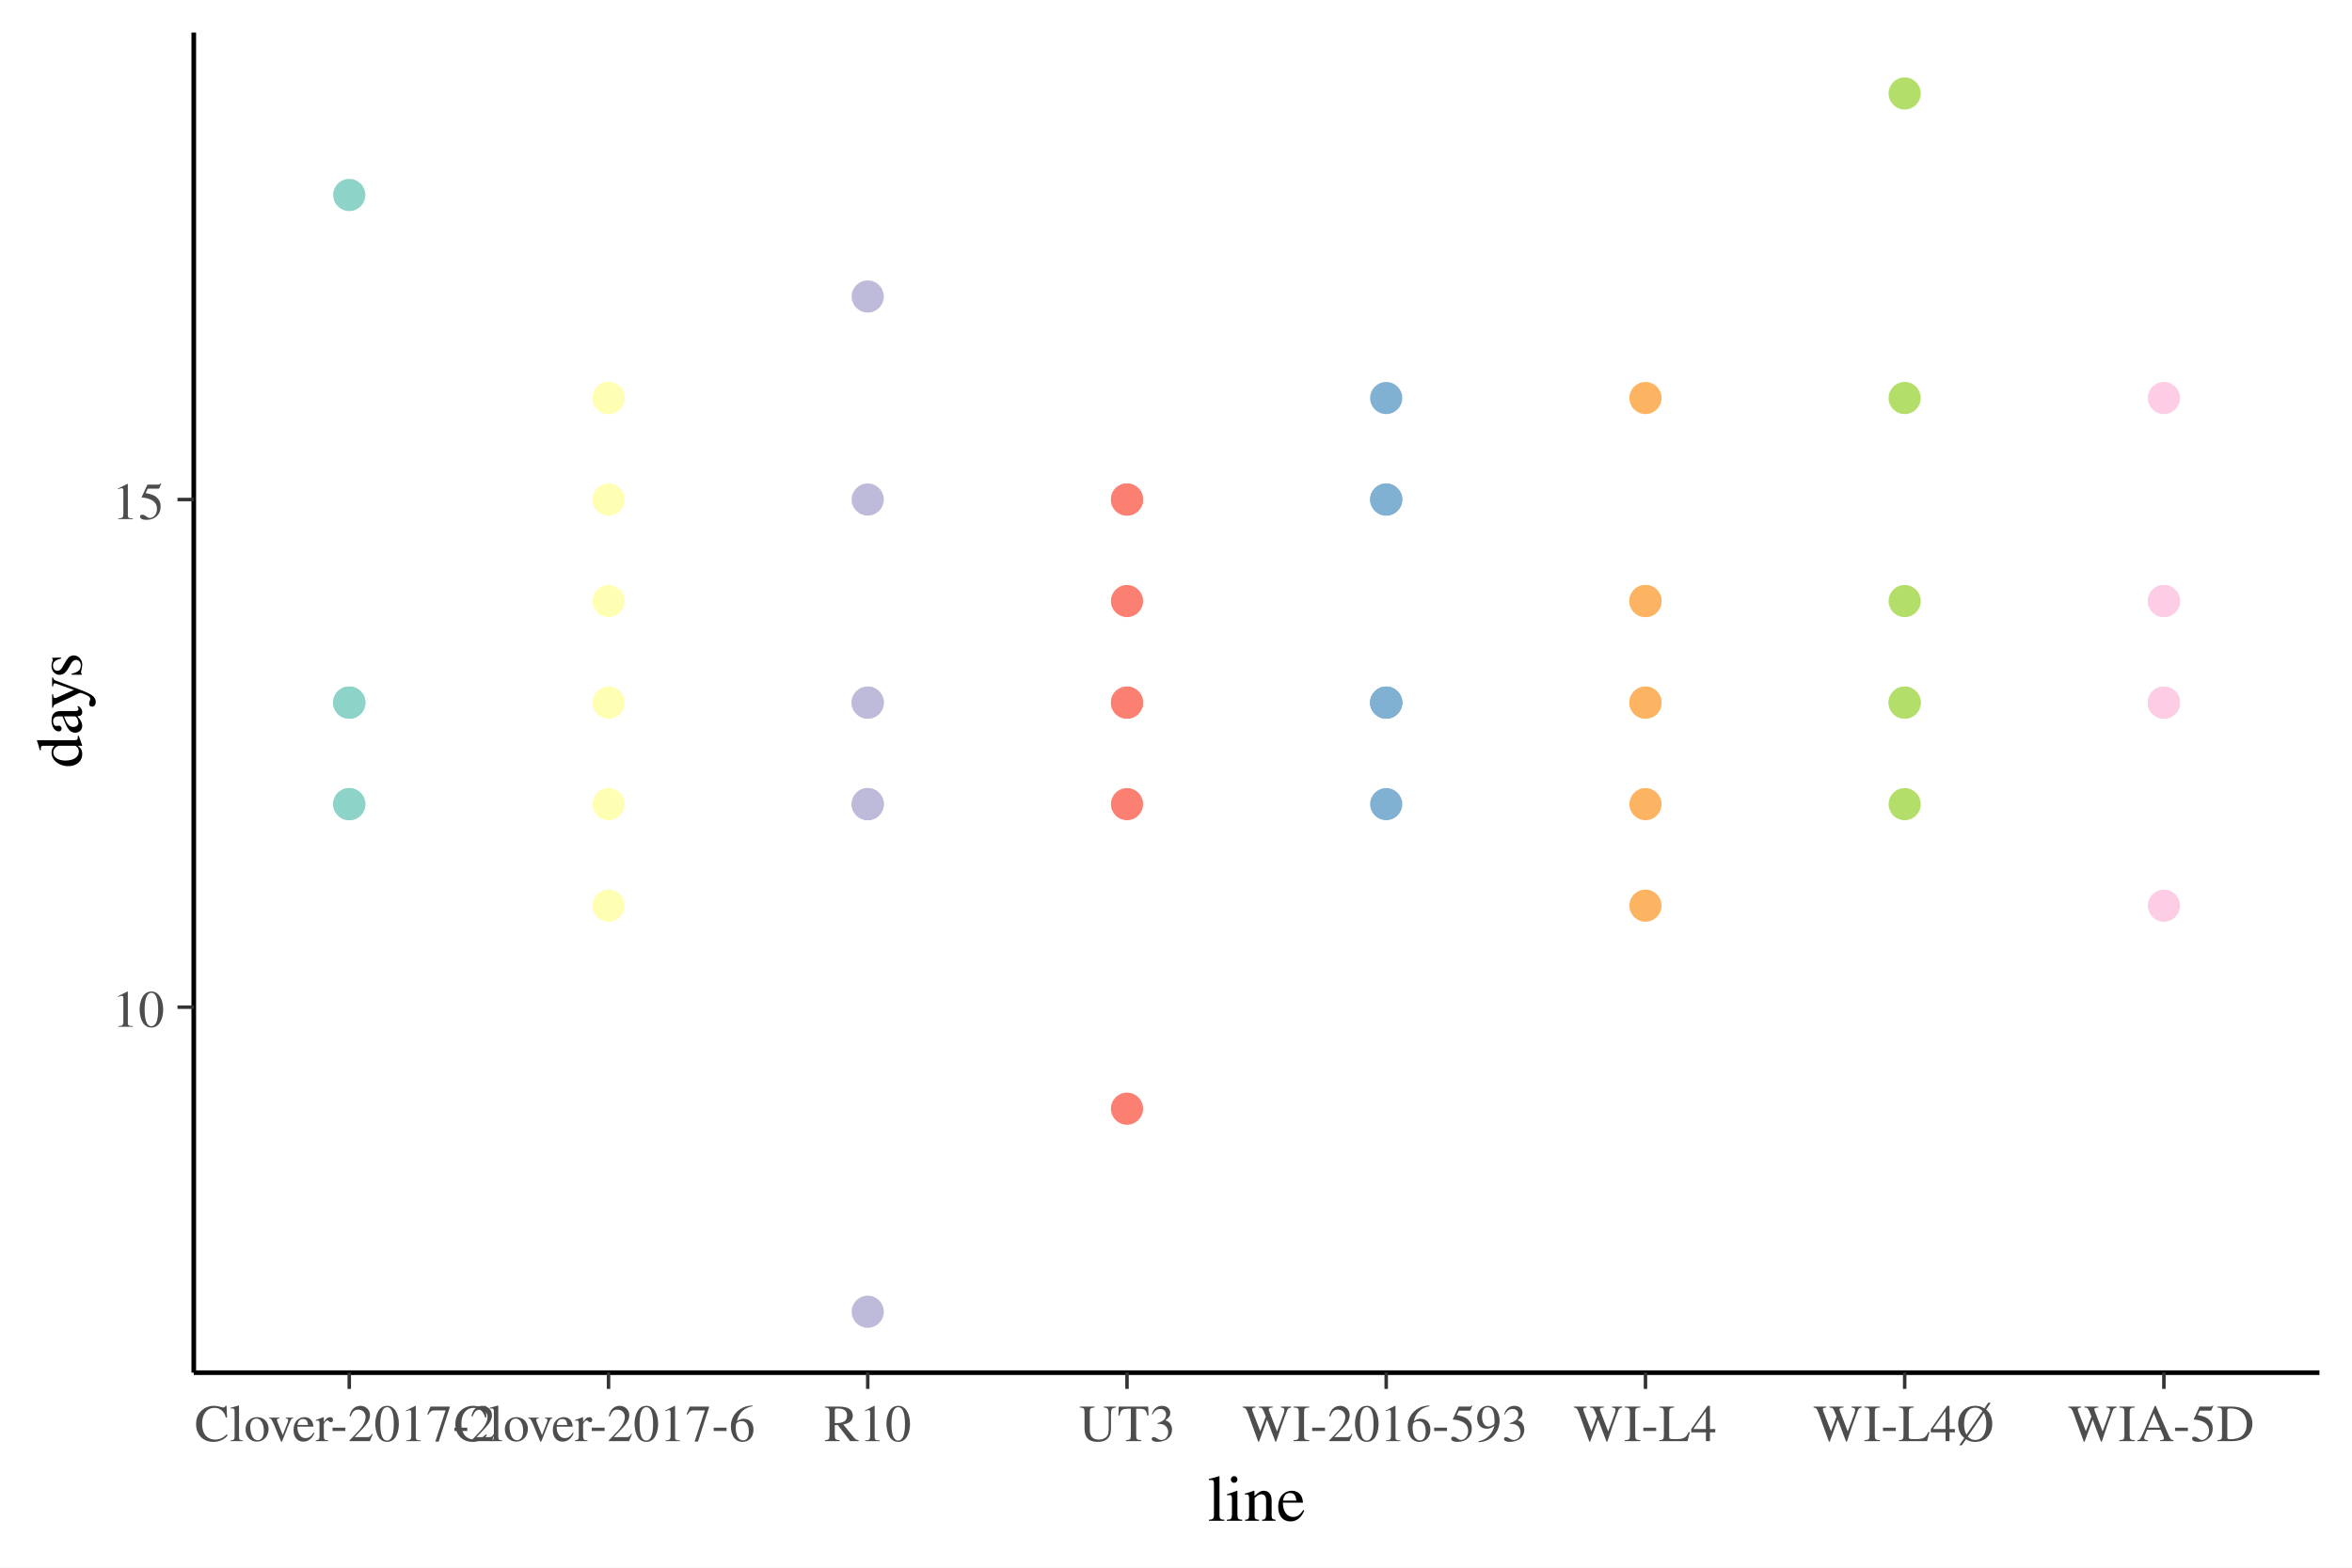
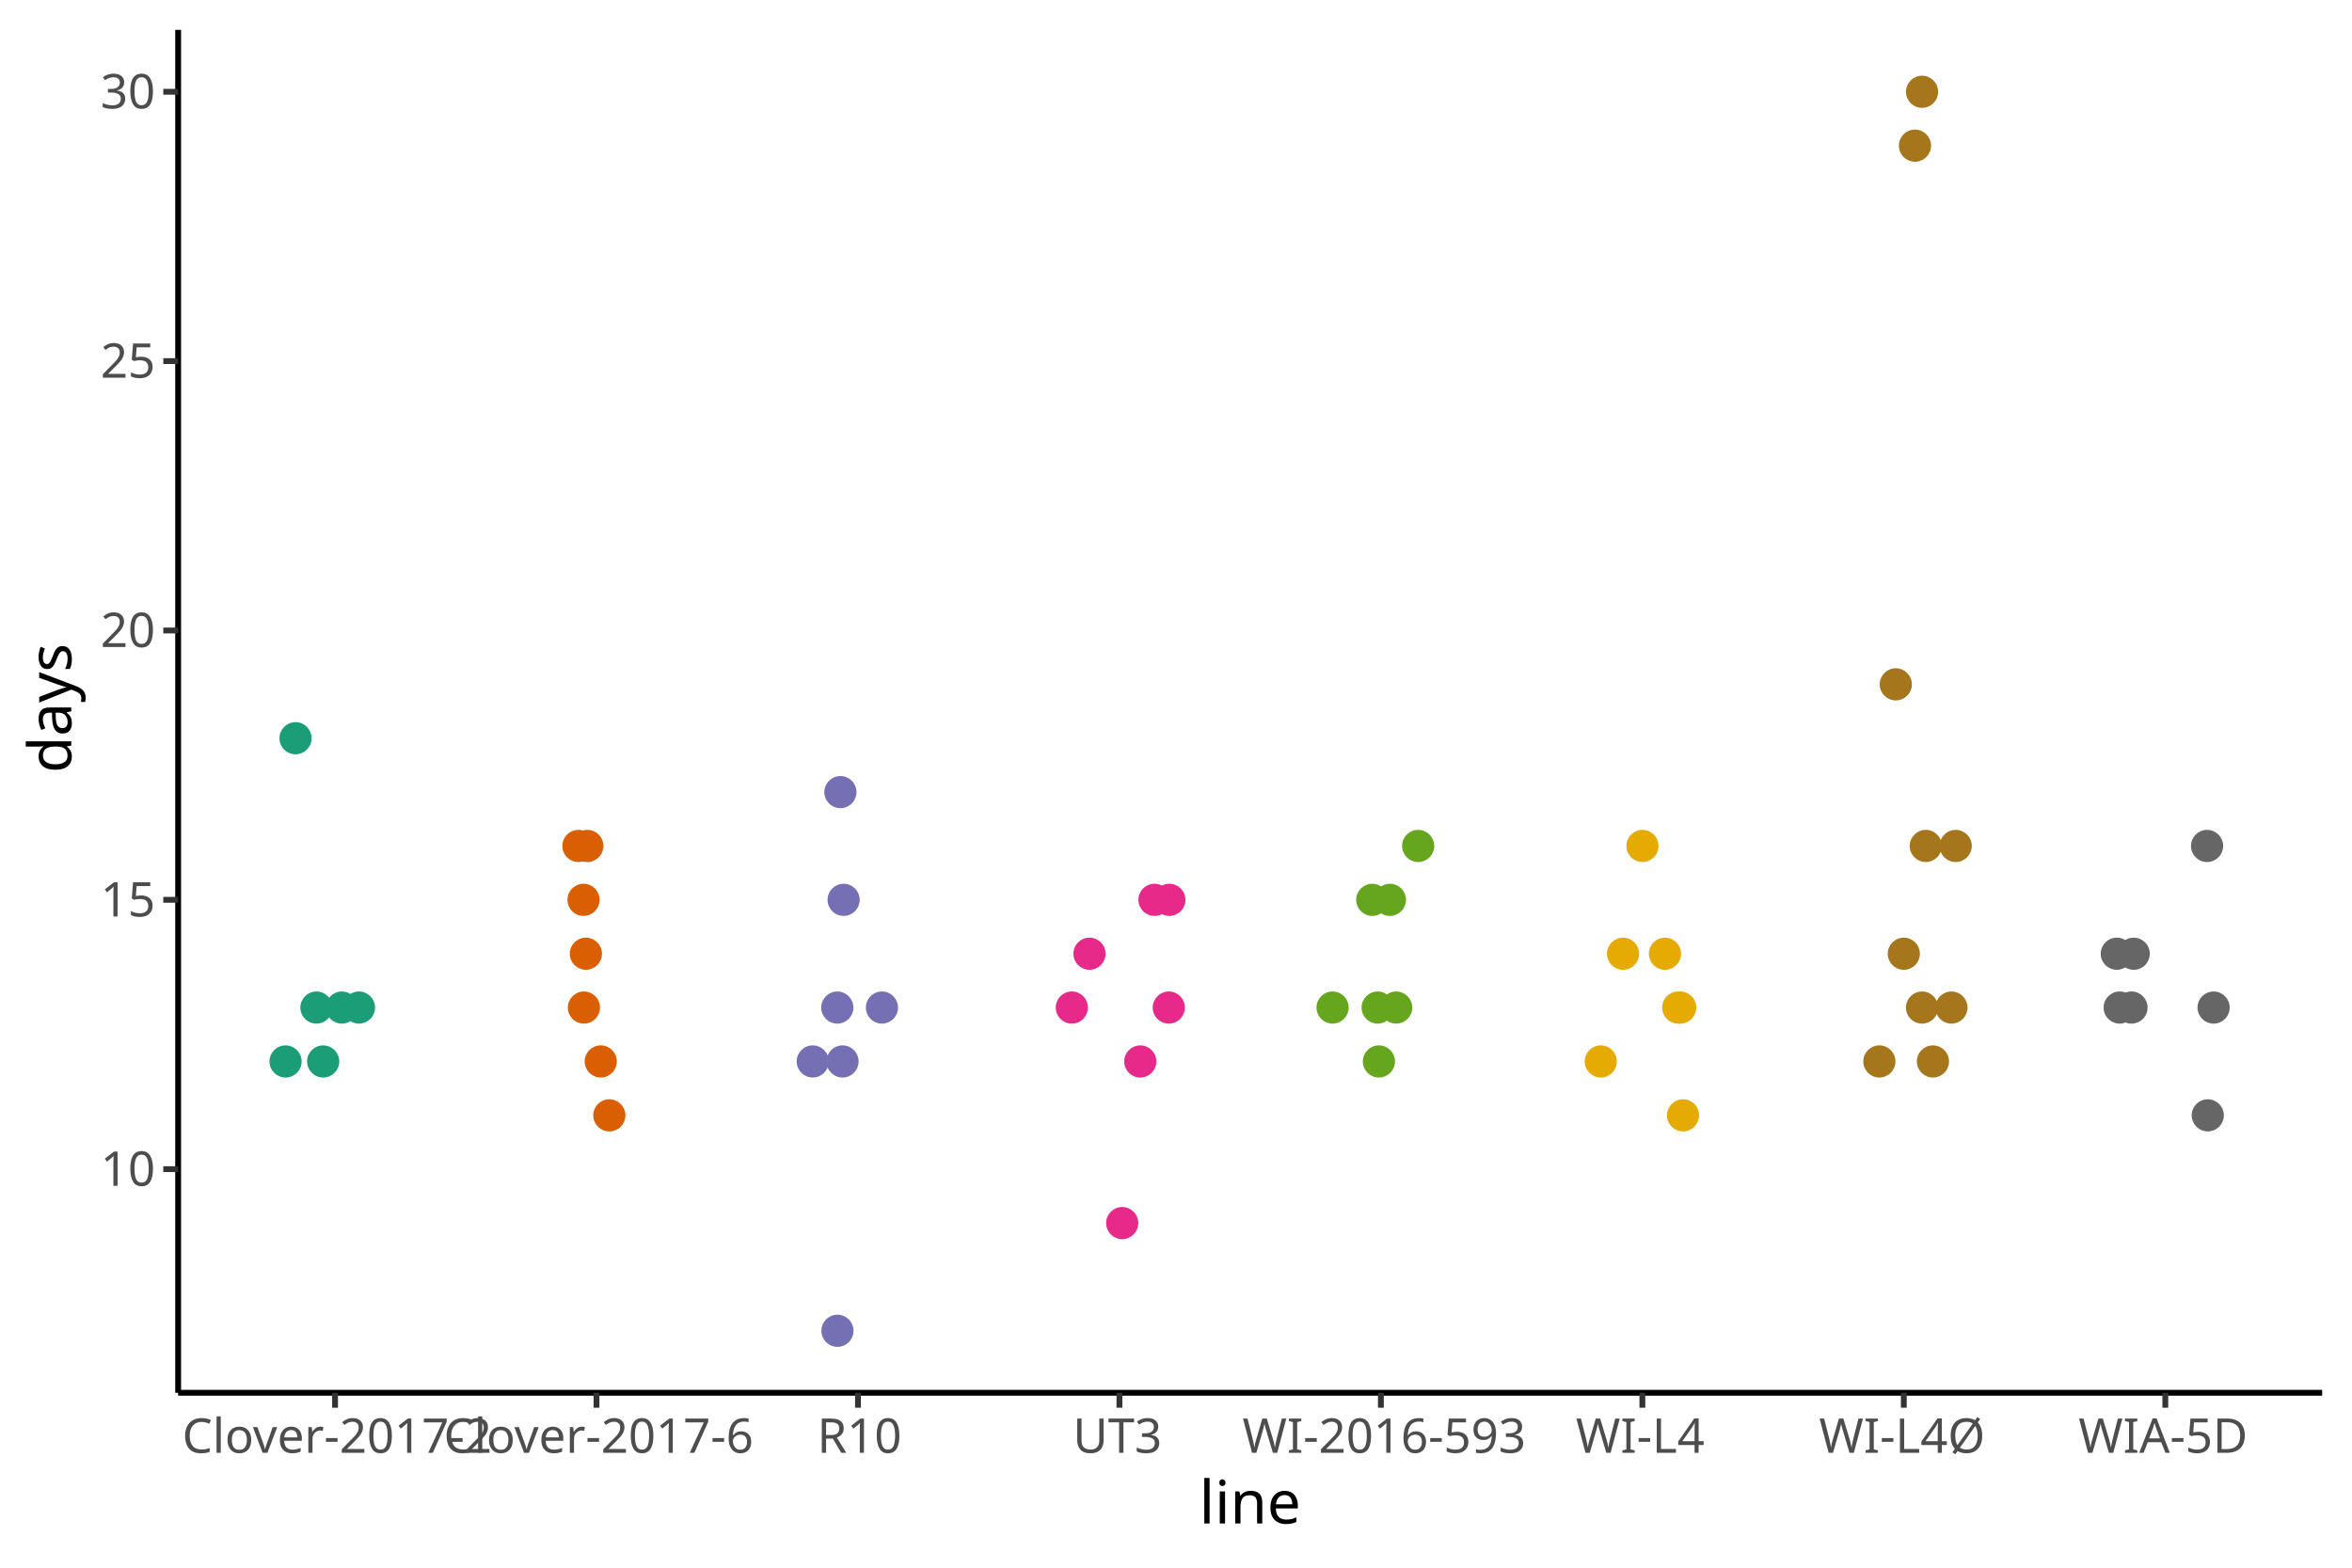
<svg xmlns="http://www.w3.org/2000/svg" viewBox="0 0 432.00 288.00">
  <defs>
    <style type="text/css">
    line, polyline, path, rect, circle {
      fill: none;
      stroke: #000000;
      stroke-linecap: round;
      stroke-linejoin: round;
      stroke-miterlimit: 10.00;
    }
  </style>
  </defs>
  <rect width="100%" height="100%" style="stroke: none; fill: #FFFFFF;" />
+   <rect x="0.00" y="0.00" width="432.00" height="288.00" style="stroke-width: 1.07; stroke: #FFFFFF; fill: #FFFFFF;" />
  <defs>
-     <clipPath id="cpMzUuNTg2Mnw0MjYuMDIyfDI1Mi4xNzR8NS45Nzc1OA==">
-       <rect x="35.59" y="5.98" width="390.44" height="246.20" />
+     <clipPath id="cpMzIuNzI0OHw0MjYuNTIxfDI1NS44NjZ8NS40Nzk0NQ==">
+       <rect x="32.72" y="5.48" width="393.80" height="250.39" />
    </clipPath>
  </defs>
-   <circle cx="64.15" cy="147.73" r="1.95pt" style="stroke-width: 0.71; stroke: #8DD3C7; fill: #8DD3C7;" clip-path="url(#cpMzUuNTg2Mnw0MjYuMDIyfDI1Mi4xNzR8NS45Nzc1OA==)" />
-   <circle cx="64.15" cy="129.08" r="1.95pt" style="stroke-width: 0.71; stroke: #8DD3C7; fill: #8DD3C7;" clip-path="url(#cpMzUuNTg2Mnw0MjYuMDIyfDI1Mi4xNzR8NS45Nzc1OA==)" />
-   <circle cx="64.15" cy="129.08" r="1.95pt" style="stroke-width: 0.71; stroke: #8DD3C7; fill: #8DD3C7;" clip-path="url(#cpMzUuNTg2Mnw0MjYuMDIyfDI1Mi4xNzR8NS45Nzc1OA==)" />
-   <circle cx="64.15" cy="147.73" r="1.95pt" style="stroke-width: 0.71; stroke: #8DD3C7; fill: #8DD3C7;" clip-path="url(#cpMzUuNTg2Mnw0MjYuMDIyfDI1Mi4xNzR8NS45Nzc1OA==)" />
-   <circle cx="64.15" cy="129.08" r="1.95pt" style="stroke-width: 0.71; stroke: #8DD3C7; fill: #8DD3C7;" clip-path="url(#cpMzUuNTg2Mnw0MjYuMDIyfDI1Mi4xNzR8NS45Nzc1OA==)" />
-   <circle cx="64.15" cy="35.82" r="1.95pt" style="stroke-width: 0.71; stroke: #8DD3C7; fill: #8DD3C7;" clip-path="url(#cpMzUuNTg2Mnw0MjYuMDIyfDI1Mi4xNzR8NS45Nzc1OA==)" />
-   <circle cx="111.77" cy="166.38" r="1.95pt" style="stroke-width: 0.71; stroke: #FFFFB3; fill: #FFFFB3;" clip-path="url(#cpMzUuNTg2Mnw0MjYuMDIyfDI1Mi4xNzR8NS45Nzc1OA==)" />
-   <circle cx="111.77" cy="91.77" r="1.95pt" style="stroke-width: 0.71; stroke: #FFFFB3; fill: #FFFFB3;" clip-path="url(#cpMzUuNTg2Mnw0MjYuMDIyfDI1Mi4xNzR8NS45Nzc1OA==)" />
-   <circle cx="111.77" cy="147.73" r="1.95pt" style="stroke-width: 0.71; stroke: #FFFFB3; fill: #FFFFB3;" clip-path="url(#cpMzUuNTg2Mnw0MjYuMDIyfDI1Mi4xNzR8NS45Nzc1OA==)" />
-   <circle cx="111.77" cy="110.42" r="1.95pt" style="stroke-width: 0.71; stroke: #FFFFB3; fill: #FFFFB3;" clip-path="url(#cpMzUuNTg2Mnw0MjYuMDIyfDI1Mi4xNzR8NS45Nzc1OA==)" />
-   <circle cx="111.77" cy="73.12" r="1.95pt" style="stroke-width: 0.71; stroke: #FFFFB3; fill: #FFFFB3;" clip-path="url(#cpMzUuNTg2Mnw0MjYuMDIyfDI1Mi4xNzR8NS45Nzc1OA==)" />
-   <circle cx="111.77" cy="73.12" r="1.95pt" style="stroke-width: 0.71; stroke: #FFFFB3; fill: #FFFFB3;" clip-path="url(#cpMzUuNTg2Mnw0MjYuMDIyfDI1Mi4xNzR8NS45Nzc1OA==)" />
-   <circle cx="111.77" cy="129.08" r="1.95pt" style="stroke-width: 0.71; stroke: #FFFFB3; fill: #FFFFB3;" clip-path="url(#cpMzUuNTg2Mnw0MjYuMDIyfDI1Mi4xNzR8NS45Nzc1OA==)" />
-   <circle cx="159.38" cy="91.77" r="1.95pt" style="stroke-width: 0.71; stroke: #BEBADA; fill: #BEBADA;" clip-path="url(#cpMzUuNTg2Mnw0MjYuMDIyfDI1Mi4xNzR8NS45Nzc1OA==)" />
-   <circle cx="159.38" cy="147.73" r="1.95pt" style="stroke-width: 0.71; stroke: #BEBADA; fill: #BEBADA;" clip-path="url(#cpMzUuNTg2Mnw0MjYuMDIyfDI1Mi4xNzR8NS45Nzc1OA==)" />
-   <circle cx="159.38" cy="240.98" r="1.95pt" style="stroke-width: 0.71; stroke: #BEBADA; fill: #BEBADA;" clip-path="url(#cpMzUuNTg2Mnw0MjYuMDIyfDI1Mi4xNzR8NS45Nzc1OA==)" />
-   <circle cx="159.38" cy="147.73" r="1.95pt" style="stroke-width: 0.71; stroke: #BEBADA; fill: #BEBADA;" clip-path="url(#cpMzUuNTg2Mnw0MjYuMDIyfDI1Mi4xNzR8NS45Nzc1OA==)" />
-   <circle cx="159.38" cy="129.08" r="1.95pt" style="stroke-width: 0.71; stroke: #BEBADA; fill: #BEBADA;" clip-path="url(#cpMzUuNTg2Mnw0MjYuMDIyfDI1Mi4xNzR8NS45Nzc1OA==)" />
-   <circle cx="159.38" cy="54.47" r="1.95pt" style="stroke-width: 0.71; stroke: #BEBADA; fill: #BEBADA;" clip-path="url(#cpMzUuNTg2Mnw0MjYuMDIyfDI1Mi4xNzR8NS45Nzc1OA==)" />
-   <circle cx="159.38" cy="129.08" r="1.95pt" style="stroke-width: 0.71; stroke: #BEBADA; fill: #BEBADA;" clip-path="url(#cpMzUuNTg2Mnw0MjYuMDIyfDI1Mi4xNzR8NS45Nzc1OA==)" />
-   <circle cx="207.00" cy="91.77" r="1.95pt" style="stroke-width: 0.71; stroke: #FB8072; fill: #FB8072;" clip-path="url(#cpMzUuNTg2Mnw0MjYuMDIyfDI1Mi4xNzR8NS45Nzc1OA==)" />
-   <circle cx="207.00" cy="91.77" r="1.95pt" style="stroke-width: 0.71; stroke: #FB8072; fill: #FB8072;" clip-path="url(#cpMzUuNTg2Mnw0MjYuMDIyfDI1Mi4xNzR8NS45Nzc1OA==)" />
-   <circle cx="207.00" cy="203.68" r="1.95pt" style="stroke-width: 0.71; stroke: #FB8072; fill: #FB8072;" clip-path="url(#cpMzUuNTg2Mnw0MjYuMDIyfDI1Mi4xNzR8NS45Nzc1OA==)" />
-   <circle cx="207.00" cy="110.42" r="1.95pt" style="stroke-width: 0.71; stroke: #FB8072; fill: #FB8072;" clip-path="url(#cpMzUuNTg2Mnw0MjYuMDIyfDI1Mi4xNzR8NS45Nzc1OA==)" />
-   <circle cx="207.00" cy="129.08" r="1.95pt" style="stroke-width: 0.71; stroke: #FB8072; fill: #FB8072;" clip-path="url(#cpMzUuNTg2Mnw0MjYuMDIyfDI1Mi4xNzR8NS45Nzc1OA==)" />
-   <circle cx="207.00" cy="129.08" r="1.95pt" style="stroke-width: 0.71; stroke: #FB8072; fill: #FB8072;" clip-path="url(#cpMzUuNTg2Mnw0MjYuMDIyfDI1Mi4xNzR8NS45Nzc1OA==)" />
-   <circle cx="207.00" cy="147.73" r="1.95pt" style="stroke-width: 0.71; stroke: #FB8072; fill: #FB8072;" clip-path="url(#cpMzUuNTg2Mnw0MjYuMDIyfDI1Mi4xNzR8NS45Nzc1OA==)" />
-   <circle cx="254.61" cy="147.73" r="1.95pt" style="stroke-width: 0.71; stroke: #80B1D3; fill: #80B1D3;" clip-path="url(#cpMzUuNTg2Mnw0MjYuMDIyfDI1Mi4xNzR8NS45Nzc1OA==)" />
-   <circle cx="254.61" cy="129.08" r="1.95pt" style="stroke-width: 0.71; stroke: #80B1D3; fill: #80B1D3;" clip-path="url(#cpMzUuNTg2Mnw0MjYuMDIyfDI1Mi4xNzR8NS45Nzc1OA==)" />
-   <circle cx="254.61" cy="129.08" r="1.95pt" style="stroke-width: 0.71; stroke: #80B1D3; fill: #80B1D3;" clip-path="url(#cpMzUuNTg2Mnw0MjYuMDIyfDI1Mi4xNzR8NS45Nzc1OA==)" />
-   <circle cx="254.61" cy="73.12" r="1.95pt" style="stroke-width: 0.71; stroke: #80B1D3; fill: #80B1D3;" clip-path="url(#cpMzUuNTg2Mnw0MjYuMDIyfDI1Mi4xNzR8NS45Nzc1OA==)" />
-   <circle cx="254.61" cy="91.77" r="1.95pt" style="stroke-width: 0.71; stroke: #80B1D3; fill: #80B1D3;" clip-path="url(#cpMzUuNTg2Mnw0MjYuMDIyfDI1Mi4xNzR8NS45Nzc1OA==)" />
-   <circle cx="254.61" cy="91.77" r="1.95pt" style="stroke-width: 0.71; stroke: #80B1D3; fill: #80B1D3;" clip-path="url(#cpMzUuNTg2Mnw0MjYuMDIyfDI1Mi4xNzR8NS45Nzc1OA==)" />
-   <circle cx="254.61" cy="129.08" r="1.95pt" style="stroke-width: 0.71; stroke: #80B1D3; fill: #80B1D3;" clip-path="url(#cpMzUuNTg2Mnw0MjYuMDIyfDI1Mi4xNzR8NS45Nzc1OA==)" />
-   <circle cx="302.23" cy="73.12" r="1.95pt" style="stroke-width: 0.71; stroke: #FDB462; fill: #FDB462;" clip-path="url(#cpMzUuNTg2Mnw0MjYuMDIyfDI1Mi4xNzR8NS45Nzc1OA==)" />
-   <circle cx="302.23" cy="110.42" r="1.95pt" style="stroke-width: 0.71; stroke: #FDB462; fill: #FDB462;" clip-path="url(#cpMzUuNTg2Mnw0MjYuMDIyfDI1Mi4xNzR8NS45Nzc1OA==)" />
-   <circle cx="302.23" cy="166.38" r="1.95pt" style="stroke-width: 0.71; stroke: #FDB462; fill: #FDB462;" clip-path="url(#cpMzUuNTg2Mnw0MjYuMDIyfDI1Mi4xNzR8NS45Nzc1OA==)" />
-   <circle cx="302.23" cy="147.73" r="1.95pt" style="stroke-width: 0.71; stroke: #FDB462; fill: #FDB462;" clip-path="url(#cpMzUuNTg2Mnw0MjYuMDIyfDI1Mi4xNzR8NS45Nzc1OA==)" />
-   <circle cx="302.23" cy="110.42" r="1.95pt" style="stroke-width: 0.71; stroke: #FDB462; fill: #FDB462;" clip-path="url(#cpMzUuNTg2Mnw0MjYuMDIyfDI1Mi4xNzR8NS45Nzc1OA==)" />
-   <circle cx="302.23" cy="129.08" r="1.95pt" style="stroke-width: 0.71; stroke: #FDB462; fill: #FDB462;" clip-path="url(#cpMzUuNTg2Mnw0MjYuMDIyfDI1Mi4xNzR8NS45Nzc1OA==)" />
-   <circle cx="302.23" cy="129.08" r="1.95pt" style="stroke-width: 0.71; stroke: #FDB462; fill: #FDB462;" clip-path="url(#cpMzUuNTg2Mnw0MjYuMDIyfDI1Mi4xNzR8NS45Nzc1OA==)" />
-   <circle cx="349.84" cy="110.42" r="1.95pt" style="stroke-width: 0.71; stroke: #B3DE69; fill: #B3DE69;" clip-path="url(#cpMzUuNTg2Mnw0MjYuMDIyfDI1Mi4xNzR8NS45Nzc1OA==)" />
-   <circle cx="349.84" cy="17.17" r="1.95pt" style="stroke-width: 0.71; stroke: #B3DE69; fill: #B3DE69;" clip-path="url(#cpMzUuNTg2Mnw0MjYuMDIyfDI1Mi4xNzR8NS45Nzc1OA==)" />
-   <circle cx="349.84" cy="147.73" r="1.95pt" style="stroke-width: 0.71; stroke: #B3DE69; fill: #B3DE69;" clip-path="url(#cpMzUuNTg2Mnw0MjYuMDIyfDI1Mi4xNzR8NS45Nzc1OA==)" />
-   <circle cx="349.84" cy="129.08" r="1.95pt" style="stroke-width: 0.71; stroke: #B3DE69; fill: #B3DE69;" clip-path="url(#cpMzUuNTg2Mnw0MjYuMDIyfDI1Mi4xNzR8NS45Nzc1OA==)" />
-   <circle cx="349.84" cy="73.12" r="1.95pt" style="stroke-width: 0.71; stroke: #B3DE69; fill: #B3DE69;" clip-path="url(#cpMzUuNTg2Mnw0MjYuMDIyfDI1Mi4xNzR8NS45Nzc1OA==)" />
-   <circle cx="349.84" cy="129.08" r="1.95pt" style="stroke-width: 0.71; stroke: #B3DE69; fill: #B3DE69;" clip-path="url(#cpMzUuNTg2Mnw0MjYuMDIyfDI1Mi4xNzR8NS45Nzc1OA==)" />
-   <circle cx="397.45" cy="166.38" r="1.95pt" style="stroke-width: 0.71; stroke: #FCCDE5; fill: #FCCDE5;" clip-path="url(#cpMzUuNTg2Mnw0MjYuMDIyfDI1Mi4xNzR8NS45Nzc1OA==)" />
-   <circle cx="397.45" cy="110.42" r="1.95pt" style="stroke-width: 0.71; stroke: #FCCDE5; fill: #FCCDE5;" clip-path="url(#cpMzUuNTg2Mnw0MjYuMDIyfDI1Mi4xNzR8NS45Nzc1OA==)" />
-   <circle cx="397.45" cy="129.08" r="1.95pt" style="stroke-width: 0.71; stroke: #FCCDE5; fill: #FCCDE5;" clip-path="url(#cpMzUuNTg2Mnw0MjYuMDIyfDI1Mi4xNzR8NS45Nzc1OA==)" />
-   <circle cx="397.45" cy="129.08" r="1.95pt" style="stroke-width: 0.71; stroke: #FCCDE5; fill: #FCCDE5;" clip-path="url(#cpMzUuNTg2Mnw0MjYuMDIyfDI1Mi4xNzR8NS45Nzc1OA==)" />
-   <circle cx="397.45" cy="110.42" r="1.95pt" style="stroke-width: 0.71; stroke: #FCCDE5; fill: #FCCDE5;" clip-path="url(#cpMzUuNTg2Mnw0MjYuMDIyfDI1Mi4xNzR8NS45Nzc1OA==)" />
-   <circle cx="397.45" cy="129.08" r="1.95pt" style="stroke-width: 0.71; stroke: #FCCDE5; fill: #FCCDE5;" clip-path="url(#cpMzUuNTg2Mnw0MjYuMDIyfDI1Mi4xNzR8NS45Nzc1OA==)" />
-   <circle cx="397.45" cy="73.12" r="1.95pt" style="stroke-width: 0.71; stroke: #FCCDE5; fill: #FCCDE5;" clip-path="url(#cpMzUuNTg2Mnw0MjYuMDIyfDI1Mi4xNzR8NS45Nzc1OA==)" />
+   <rect x="32.72" y="5.48" width="393.80" height="250.39" style="stroke-width: 1.07; stroke: none; fill: #FFFFFF;" clip-path="url(#cpMzIuNzI0OHw0MjYuNTIxfDI1NS44NjZ8NS40Nzk0NQ==)" />
+   <circle cx="52.45" cy="195.00" r="1.95pt" style="stroke-width: 0.71; stroke: #1B9E77; fill: #1B9E77;" clip-path="url(#cpMzIuNzI0OHw0MjYuNTIxfDI1NS44NjZ8NS40Nzk0NQ==)" />
+   <circle cx="58.12" cy="185.10" r="1.95pt" style="stroke-width: 0.71; stroke: #1B9E77; fill: #1B9E77;" clip-path="url(#cpMzIuNzI0OHw0MjYuNTIxfDI1NS44NjZ8NS40Nzk0NQ==)" />
+   <circle cx="65.93" cy="185.10" r="1.95pt" style="stroke-width: 0.71; stroke: #1B9E77; fill: #1B9E77;" clip-path="url(#cpMzIuNzI0OHw0MjYuNTIxfDI1NS44NjZ8NS40Nzk0NQ==)" />
+   <circle cx="59.36" cy="195.00" r="1.95pt" style="stroke-width: 0.71; stroke: #1B9E77; fill: #1B9E77;" clip-path="url(#cpMzIuNzI0OHw0MjYuNTIxfDI1NS44NjZ8NS40Nzk0NQ==)" />
+   <circle cx="62.79" cy="185.10" r="1.95pt" style="stroke-width: 0.71; stroke: #1B9E77; fill: #1B9E77;" clip-path="url(#cpMzIuNzI0OHw0MjYuNTIxfDI1NS44NjZ8NS40Nzk0NQ==)" />
+   <circle cx="54.28" cy="135.62" r="1.95pt" style="stroke-width: 0.71; stroke: #1B9E77; fill: #1B9E77;" clip-path="url(#cpMzIuNzI0OHw0MjYuNTIxfDI1NS44NjZ8NS40Nzk0NQ==)" />
+   <circle cx="111.92" cy="204.90" r="1.95pt" style="stroke-width: 0.71; stroke: #D95F02; fill: #D95F02;" clip-path="url(#cpMzIuNzI0OHw0MjYuNTIxfDI1NS44NjZ8NS40Nzk0NQ==)" />
+   <circle cx="107.18" cy="165.31" r="1.95pt" style="stroke-width: 0.71; stroke: #D95F02; fill: #D95F02;" clip-path="url(#cpMzIuNzI0OHw0MjYuNTIxfDI1NS44NjZ8NS40Nzk0NQ==)" />
+   <circle cx="110.34" cy="195.00" r="1.95pt" style="stroke-width: 0.71; stroke: #D95F02; fill: #D95F02;" clip-path="url(#cpMzIuNzI0OHw0MjYuNTIxfDI1NS44NjZ8NS40Nzk0NQ==)" />
+   <circle cx="107.61" cy="175.21" r="1.95pt" style="stroke-width: 0.71; stroke: #D95F02; fill: #D95F02;" clip-path="url(#cpMzIuNzI0OHw0MjYuNTIxfDI1NS44NjZ8NS40Nzk0NQ==)" />
+   <circle cx="107.88" cy="155.41" r="1.95pt" style="stroke-width: 0.71; stroke: #D95F02; fill: #D95F02;" clip-path="url(#cpMzIuNzI0OHw0MjYuNTIxfDI1NS44NjZ8NS40Nzk0NQ==)" />
+   <circle cx="106.24" cy="155.41" r="1.95pt" style="stroke-width: 0.71; stroke: #D95F02; fill: #D95F02;" clip-path="url(#cpMzIuNzI0OHw0MjYuNTIxfDI1NS44NjZ8NS40Nzk0NQ==)" />
+   <circle cx="107.25" cy="185.10" r="1.95pt" style="stroke-width: 0.71; stroke: #D95F02; fill: #D95F02;" clip-path="url(#cpMzIuNzI0OHw0MjYuNTIxfDI1NS44NjZ8NS40Nzk0NQ==)" />
+   <circle cx="154.95" cy="165.31" r="1.95pt" style="stroke-width: 0.71; stroke: #7570B3; fill: #7570B3;" clip-path="url(#cpMzIuNzI0OHw0MjYuNTIxfDI1NS44NjZ8NS40Nzk0NQ==)" />
+   <circle cx="149.28" cy="195.00" r="1.95pt" style="stroke-width: 0.71; stroke: #7570B3; fill: #7570B3;" clip-path="url(#cpMzIuNzI0OHw0MjYuNTIxfDI1NS44NjZ8NS40Nzk0NQ==)" />
+   <circle cx="153.82" cy="244.48" r="1.95pt" style="stroke-width: 0.71; stroke: #7570B3; fill: #7570B3;" clip-path="url(#cpMzIuNzI0OHw0MjYuNTIxfDI1NS44NjZ8NS40Nzk0NQ==)" />
+   <circle cx="154.75" cy="195.00" r="1.95pt" style="stroke-width: 0.71; stroke: #7570B3; fill: #7570B3;" clip-path="url(#cpMzIuNzI0OHw0MjYuNTIxfDI1NS44NjZ8NS40Nzk0NQ==)" />
+   <circle cx="161.99" cy="185.10" r="1.95pt" style="stroke-width: 0.71; stroke: #7570B3; fill: #7570B3;" clip-path="url(#cpMzIuNzI0OHw0MjYuNTIxfDI1NS44NjZ8NS40Nzk0NQ==)" />
+   <circle cx="154.36" cy="145.52" r="1.95pt" style="stroke-width: 0.71; stroke: #7570B3; fill: #7570B3;" clip-path="url(#cpMzIuNzI0OHw0MjYuNTIxfDI1NS44NjZ8NS40Nzk0NQ==)" />
+   <circle cx="153.79" cy="185.10" r="1.95pt" style="stroke-width: 0.71; stroke: #7570B3; fill: #7570B3;" clip-path="url(#cpMzIuNzI0OHw0MjYuNTIxfDI1NS44NjZ8NS40Nzk0NQ==)" />
+   <circle cx="212.05" cy="165.31" r="1.95pt" style="stroke-width: 0.71; stroke: #E7298A; fill: #E7298A;" clip-path="url(#cpMzIuNzI0OHw0MjYuNTIxfDI1NS44NjZ8NS40Nzk0NQ==)" />
+   <circle cx="214.78" cy="165.31" r="1.95pt" style="stroke-width: 0.71; stroke: #E7298A; fill: #E7298A;" clip-path="url(#cpMzIuNzI0OHw0MjYuNTIxfDI1NS44NjZ8NS40Nzk0NQ==)" />
+   <circle cx="206.12" cy="224.69" r="1.95pt" style="stroke-width: 0.71; stroke: #E7298A; fill: #E7298A;" clip-path="url(#cpMzIuNzI0OHw0MjYuNTIxfDI1NS44NjZ8NS40Nzk0NQ==)" />
+   <circle cx="200.11" cy="175.21" r="1.95pt" style="stroke-width: 0.71; stroke: #E7298A; fill: #E7298A;" clip-path="url(#cpMzIuNzI0OHw0MjYuNTIxfDI1NS44NjZ8NS40Nzk0NQ==)" />
+   <circle cx="196.87" cy="185.10" r="1.95pt" style="stroke-width: 0.71; stroke: #E7298A; fill: #E7298A;" clip-path="url(#cpMzIuNzI0OHw0MjYuNTIxfDI1NS44NjZ8NS40Nzk0NQ==)" />
+   <circle cx="214.68" cy="185.10" r="1.95pt" style="stroke-width: 0.71; stroke: #E7298A; fill: #E7298A;" clip-path="url(#cpMzIuNzI0OHw0MjYuNTIxfDI1NS44NjZ8NS40Nzk0NQ==)" />
+   <circle cx="209.44" cy="195.00" r="1.95pt" style="stroke-width: 0.71; stroke: #E7298A; fill: #E7298A;" clip-path="url(#cpMzIuNzI0OHw0MjYuNTIxfDI1NS44NjZ8NS40Nzk0NQ==)" />
+   <circle cx="253.27" cy="195.00" r="1.95pt" style="stroke-width: 0.71; stroke: #66A61E; fill: #66A61E;" clip-path="url(#cpMzIuNzI0OHw0MjYuNTIxfDI1NS44NjZ8NS40Nzk0NQ==)" />
+   <circle cx="244.76" cy="185.10" r="1.95pt" style="stroke-width: 0.71; stroke: #66A61E; fill: #66A61E;" clip-path="url(#cpMzIuNzI0OHw0MjYuNTIxfDI1NS44NjZ8NS40Nzk0NQ==)" />
+   <circle cx="253.04" cy="185.10" r="1.95pt" style="stroke-width: 0.71; stroke: #66A61E; fill: #66A61E;" clip-path="url(#cpMzIuNzI0OHw0MjYuNTIxfDI1NS44NjZ8NS40Nzk0NQ==)" />
+   <circle cx="260.48" cy="155.41" r="1.95pt" style="stroke-width: 0.71; stroke: #66A61E; fill: #66A61E;" clip-path="url(#cpMzIuNzI0OHw0MjYuNTIxfDI1NS44NjZ8NS40Nzk0NQ==)" />
+   <circle cx="252.05" cy="165.31" r="1.95pt" style="stroke-width: 0.71; stroke: #66A61E; fill: #66A61E;" clip-path="url(#cpMzIuNzI0OHw0MjYuNTIxfDI1NS44NjZ8NS40Nzk0NQ==)" />
+   <circle cx="255.29" cy="165.31" r="1.95pt" style="stroke-width: 0.71; stroke: #66A61E; fill: #66A61E;" clip-path="url(#cpMzIuNzI0OHw0MjYuNTIxfDI1NS44NjZ8NS40Nzk0NQ==)" />
+   <circle cx="256.44" cy="185.10" r="1.95pt" style="stroke-width: 0.71; stroke: #66A61E; fill: #66A61E;" clip-path="url(#cpMzIuNzI0OHw0MjYuNTIxfDI1NS44NjZ8NS40Nzk0NQ==)" />
+   <circle cx="301.68" cy="155.41" r="1.95pt" style="stroke-width: 0.71; stroke: #E6AB02; fill: #E6AB02;" clip-path="url(#cpMzIuNzI0OHw0MjYuNTIxfDI1NS44NjZ8NS40Nzk0NQ==)" />
+   <circle cx="305.81" cy="175.21" r="1.95pt" style="stroke-width: 0.71; stroke: #E6AB02; fill: #E6AB02;" clip-path="url(#cpMzIuNzI0OHw0MjYuNTIxfDI1NS44NjZ8NS40Nzk0NQ==)" />
+   <circle cx="309.13" cy="204.90" r="1.95pt" style="stroke-width: 0.71; stroke: #E6AB02; fill: #E6AB02;" clip-path="url(#cpMzIuNzI0OHw0MjYuNTIxfDI1NS44NjZ8NS40Nzk0NQ==)" />
+   <circle cx="294.02" cy="195.00" r="1.95pt" style="stroke-width: 0.71; stroke: #E6AB02; fill: #E6AB02;" clip-path="url(#cpMzIuNzI0OHw0MjYuNTIxfDI1NS44NjZ8NS40Nzk0NQ==)" />
+   <circle cx="298.11" cy="175.21" r="1.95pt" style="stroke-width: 0.71; stroke: #E6AB02; fill: #E6AB02;" clip-path="url(#cpMzIuNzI0OHw0MjYuNTIxfDI1NS44NjZ8NS40Nzk0NQ==)" />
+   <circle cx="308.25" cy="185.10" r="1.95pt" style="stroke-width: 0.71; stroke: #E6AB02; fill: #E6AB02;" clip-path="url(#cpMzIuNzI0OHw0MjYuNTIxfDI1NS44NjZ8NS40Nzk0NQ==)" />
+   <circle cx="308.61" cy="185.10" r="1.95pt" style="stroke-width: 0.71; stroke: #E6AB02; fill: #E6AB02;" clip-path="url(#cpMzIuNzI0OHw0MjYuNTIxfDI1NS44NjZ8NS40Nzk0NQ==)" />
+   <circle cx="349.68" cy="175.21" r="1.95pt" style="stroke-width: 0.71; stroke: #A6761D; fill: #A6761D;" clip-path="url(#cpMzIuNzI0OHw0MjYuNTIxfDI1NS44NjZ8NS40Nzk0NQ==)" />
+   <circle cx="348.21" cy="125.72" r="1.95pt" style="stroke-width: 0.71; stroke: #A6761D; fill: #A6761D;" clip-path="url(#cpMzIuNzI0OHw0MjYuNTIxfDI1NS44NjZ8NS40Nzk0NQ==)" />
+   <circle cx="345.19" cy="195.00" r="1.95pt" style="stroke-width: 0.71; stroke: #A6761D; fill: #A6761D;" clip-path="url(#cpMzIuNzI0OHw0MjYuNTIxfDI1NS44NjZ8NS40Nzk0NQ==)" />
+   <circle cx="353.03" cy="16.86" r="1.95pt" style="stroke-width: 0.71; stroke: #A6761D; fill: #A6761D;" clip-path="url(#cpMzIuNzI0OHw0MjYuNTIxfDI1NS44NjZ8NS40Nzk0NQ==)" />
+   <circle cx="353.72" cy="155.41" r="1.95pt" style="stroke-width: 0.71; stroke: #A6761D; fill: #A6761D;" clip-path="url(#cpMzIuNzI0OHw0MjYuNTIxfDI1NS44NjZ8NS40Nzk0NQ==)" />
+   <circle cx="353.03" cy="185.10" r="1.95pt" style="stroke-width: 0.71; stroke: #A6761D; fill: #A6761D;" clip-path="url(#cpMzIuNzI0OHw0MjYuNTIxfDI1NS44NjZ8NS40Nzk0NQ==)" />
+   <circle cx="351.73" cy="26.76" r="1.95pt" style="stroke-width: 0.71; stroke: #A6761D; fill: #A6761D;" clip-path="url(#cpMzIuNzI0OHw0MjYuNTIxfDI1NS44NjZ8NS40Nzk0NQ==)" />
+   <circle cx="355.03" cy="195.00" r="1.95pt" style="stroke-width: 0.71; stroke: #A6761D; fill: #A6761D;" clip-path="url(#cpMzIuNzI0OHw0MjYuNTIxfDI1NS44NjZ8NS40Nzk0NQ==)" />
+   <circle cx="359.21" cy="155.41" r="1.95pt" style="stroke-width: 0.71; stroke: #A6761D; fill: #A6761D;" clip-path="url(#cpMzIuNzI0OHw0MjYuNTIxfDI1NS44NjZ8NS40Nzk0NQ==)" />
+   <circle cx="358.43" cy="185.10" r="1.95pt" style="stroke-width: 0.71; stroke: #A6761D; fill: #A6761D;" clip-path="url(#cpMzIuNzI0OHw0MjYuNTIxfDI1NS44NjZ8NS40Nzk0NQ==)" />
+   <circle cx="405.51" cy="204.90" r="1.95pt" style="stroke-width: 0.71; stroke: #666666; fill: #666666;" clip-path="url(#cpMzIuNzI0OHw0MjYuNTIxfDI1NS44NjZ8NS40Nzk0NQ==)" />
+   <circle cx="388.80" cy="175.21" r="1.95pt" style="stroke-width: 0.71; stroke: #666666; fill: #666666;" clip-path="url(#cpMzIuNzI0OHw0MjYuNTIxfDI1NS44NjZ8NS40Nzk0NQ==)" />
+   <circle cx="406.58" cy="185.10" r="1.95pt" style="stroke-width: 0.71; stroke: #666666; fill: #666666;" clip-path="url(#cpMzIuNzI0OHw0MjYuNTIxfDI1NS44NjZ8NS40Nzk0NQ==)" />
+   <circle cx="389.33" cy="185.10" r="1.95pt" style="stroke-width: 0.71; stroke: #666666; fill: #666666;" clip-path="url(#cpMzIuNzI0OHw0MjYuNTIxfDI1NS44NjZ8NS40Nzk0NQ==)" />
+   <circle cx="391.91" cy="175.21" r="1.95pt" style="stroke-width: 0.71; stroke: #666666; fill: #666666;" clip-path="url(#cpMzIuNzI0OHw0MjYuNTIxfDI1NS44NjZ8NS40Nzk0NQ==)" />
+   <circle cx="391.50" cy="185.10" r="1.95pt" style="stroke-width: 0.71; stroke: #666666; fill: #666666;" clip-path="url(#cpMzIuNzI0OHw0MjYuNTIxfDI1NS44NjZ8NS40Nzk0NQ==)" />
+   <circle cx="405.38" cy="155.41" r="1.95pt" style="stroke-width: 0.71; stroke: #666666; fill: #666666;" clip-path="url(#cpMzIuNzI0OHw0MjYuNTIxfDI1NS44NjZ8NS40Nzk0NQ==)" />
  <defs>
    <clipPath id="cpMHw0MzJ8Mjg4fDA=">
      <rect x="0.00" y="0.00" width="432.00" height="288.00" />
    </clipPath>
  </defs>
-   <polyline points="35.59,252.17 35.59,5.98 " style="stroke-width: 0.85; stroke-linecap: butt;" clip-path="url(#cpMHw0MzJ8Mjg4fDA=)" />
+   <polyline points="32.72,255.87 32.72,5.48 " style="stroke-width: 1.07; stroke-linecap: butt;" clip-path="url(#cpMHw0MzJ8Mjg4fDA=)" />
  <g clip-path="url(#cpMHw0MzJ8Mjg4fDA=)">
-     <text x="20.61" y="188.63" style="font-size: 9.60px; fill: #4D4D4D; font-family: Times;" textLength="9.60px" lengthAdjust="spacingAndGlyphs">10</text>
+     <text x="18.47" y="217.84" style="font-size: 8.80px; fill: #4D4D4D; font-family: Utopia;" textLength="9.32px" lengthAdjust="spacingAndGlyphs">10</text>
  </g>
  <g clip-path="url(#cpMHw0MzJ8Mjg4fDA=)">
-     <text x="20.61" y="95.37" style="font-size: 9.60px; fill: #4D4D4D; font-family: Times;" textLength="9.60px" lengthAdjust="spacingAndGlyphs">15</text>
-   </g>
-   <polyline points="32.60,185.03 35.59,185.03 " style="stroke-width: 0.64; stroke: #333333; stroke-linecap: butt;" clip-path="url(#cpMHw0MzJ8Mjg4fDA=)" />
-   <polyline points="32.60,91.77 35.59,91.77 " style="stroke-width: 0.64; stroke: #333333; stroke-linecap: butt;" clip-path="url(#cpMHw0MzJ8Mjg4fDA=)" />
-   <polyline points="35.59,252.17 426.02,252.17 " style="stroke-width: 0.85; stroke-linecap: butt;" clip-path="url(#cpMHw0MzJ8Mjg4fDA=)" />
-   <polyline points="64.15,255.16 64.15,252.17 " style="stroke-width: 0.64; stroke: #333333; stroke-linecap: butt;" clip-path="url(#cpMHw0MzJ8Mjg4fDA=)" />
-   <polyline points="111.77,255.16 111.77,252.17 " style="stroke-width: 0.64; stroke: #333333; stroke-linecap: butt;" clip-path="url(#cpMHw0MzJ8Mjg4fDA=)" />
-   <polyline points="159.38,255.16 159.38,252.17 " style="stroke-width: 0.64; stroke: #333333; stroke-linecap: butt;" clip-path="url(#cpMHw0MzJ8Mjg4fDA=)" />
-   <polyline points="207.00,255.16 207.00,252.17 " style="stroke-width: 0.64; stroke: #333333; stroke-linecap: butt;" clip-path="url(#cpMHw0MzJ8Mjg4fDA=)" />
-   <polyline points="254.61,255.16 254.61,252.17 " style="stroke-width: 0.64; stroke: #333333; stroke-linecap: butt;" clip-path="url(#cpMHw0MzJ8Mjg4fDA=)" />
-   <polyline points="302.23,255.16 302.23,252.17 " style="stroke-width: 0.64; stroke: #333333; stroke-linecap: butt;" clip-path="url(#cpMHw0MzJ8Mjg4fDA=)" />
-   <polyline points="349.84,255.16 349.84,252.17 " style="stroke-width: 0.64; stroke: #333333; stroke-linecap: butt;" clip-path="url(#cpMHw0MzJ8Mjg4fDA=)" />
-   <polyline points="397.45,255.16 397.45,252.17 " style="stroke-width: 0.64; stroke: #333333; stroke-linecap: butt;" clip-path="url(#cpMHw0MzJ8Mjg4fDA=)" />
-   <g clip-path="url(#cpMHw0MzJ8Mjg4fDA=)">
-     <text x="35.75" y="264.75" style="font-size: 9.60px; fill: #4D4D4D; font-family: Times;" textLength="56.80px" lengthAdjust="spacingAndGlyphs">Clover-2017-2</text>
+     <text x="18.47" y="168.36" style="font-size: 8.80px; fill: #4D4D4D; font-family: Utopia;" textLength="9.32px" lengthAdjust="spacingAndGlyphs">15</text>
  </g>
  <g clip-path="url(#cpMHw0MzJ8Mjg4fDA=)">
-     <text x="83.37" y="264.75" style="font-size: 9.60px; fill: #4D4D4D; font-family: Times;" textLength="56.80px" lengthAdjust="spacingAndGlyphs">Clover-2017-6</text>
+     <text x="18.47" y="118.87" style="font-size: 8.80px; fill: #4D4D4D; font-family: Utopia;" textLength="9.32px" lengthAdjust="spacingAndGlyphs">20</text>
  </g>
  <g clip-path="url(#cpMHw0MzJ8Mjg4fDA=)">
-     <text x="151.38" y="264.75" style="font-size: 9.60px; fill: #4D4D4D; font-family: Times;" textLength="16.00px" lengthAdjust="spacingAndGlyphs">R10</text>
+     <text x="18.47" y="69.39" style="font-size: 8.80px; fill: #4D4D4D; font-family: Utopia;" textLength="9.32px" lengthAdjust="spacingAndGlyphs">25</text>
  </g>
  <g clip-path="url(#cpMHw0MzJ8Mjg4fDA=)">
-     <text x="198.20" y="264.75" style="font-size: 9.60px; fill: #4D4D4D; font-family: Times;" textLength="17.60px" lengthAdjust="spacingAndGlyphs">UT3</text>
+     <text x="18.47" y="19.91" style="font-size: 8.80px; fill: #4D4D4D; font-family: Utopia;" textLength="9.32px" lengthAdjust="spacingAndGlyphs">30</text>
+   </g>
+   <polyline points="29.99,214.79 32.72,214.79 " style="stroke-width: 1.07; stroke: #333333; stroke-linecap: butt;" clip-path="url(#cpMHw0MzJ8Mjg4fDA=)" />
+   <polyline points="29.99,165.31 32.72,165.31 " style="stroke-width: 1.07; stroke: #333333; stroke-linecap: butt;" clip-path="url(#cpMHw0MzJ8Mjg4fDA=)" />
+   <polyline points="29.99,115.83 32.72,115.83 " style="stroke-width: 1.07; stroke: #333333; stroke-linecap: butt;" clip-path="url(#cpMHw0MzJ8Mjg4fDA=)" />
+   <polyline points="29.99,66.34 32.72,66.34 " style="stroke-width: 1.07; stroke: #333333; stroke-linecap: butt;" clip-path="url(#cpMHw0MzJ8Mjg4fDA=)" />
+   <polyline points="29.99,16.86 32.72,16.86 " style="stroke-width: 1.07; stroke: #333333; stroke-linecap: butt;" clip-path="url(#cpMHw0MzJ8Mjg4fDA=)" />
+   <polyline points="32.72,255.87 426.52,255.87 " style="stroke-width: 1.07; stroke-linecap: butt;" clip-path="url(#cpMHw0MzJ8Mjg4fDA=)" />
+   <polyline points="61.54,258.61 61.54,255.87 " style="stroke-width: 1.07; stroke: #333333; stroke-linecap: butt;" clip-path="url(#cpMHw0MzJ8Mjg4fDA=)" />
+   <polyline points="109.56,258.61 109.56,255.87 " style="stroke-width: 1.07; stroke: #333333; stroke-linecap: butt;" clip-path="url(#cpMHw0MzJ8Mjg4fDA=)" />
+   <polyline points="157.59,258.61 157.59,255.87 " style="stroke-width: 1.07; stroke: #333333; stroke-linecap: butt;" clip-path="url(#cpMHw0MzJ8Mjg4fDA=)" />
+   <polyline points="205.61,258.61 205.61,255.87 " style="stroke-width: 1.07; stroke: #333333; stroke-linecap: butt;" clip-path="url(#cpMHw0MzJ8Mjg4fDA=)" />
+   <polyline points="253.63,258.61 253.63,255.87 " style="stroke-width: 1.07; stroke: #333333; stroke-linecap: butt;" clip-path="url(#cpMHw0MzJ8Mjg4fDA=)" />
+   <polyline points="301.66,258.61 301.66,255.87 " style="stroke-width: 1.07; stroke: #333333; stroke-linecap: butt;" clip-path="url(#cpMHw0MzJ8Mjg4fDA=)" />
+   <polyline points="349.68,258.61 349.68,255.87 " style="stroke-width: 1.07; stroke: #333333; stroke-linecap: butt;" clip-path="url(#cpMHw0MzJ8Mjg4fDA=)" />
+   <polyline points="397.71,258.61 397.71,255.87 " style="stroke-width: 1.07; stroke: #333333; stroke-linecap: butt;" clip-path="url(#cpMHw0MzJ8Mjg4fDA=)" />
+   <g clip-path="url(#cpMHw0MzJ8Mjg4fDA=)">
+     <text x="33.47" y="266.89" style="font-size: 8.80px; fill: #4D4D4D; font-family: Utopia;" textLength="56.13px" lengthAdjust="spacingAndGlyphs">Clover-2017-2</text>
  </g>
  <g clip-path="url(#cpMHw0MzJ8Mjg4fDA=)">
-     <text x="228.21" y="264.75" style="font-size: 9.60px; fill: #4D4D4D; font-family: Times;" textLength="52.80px" lengthAdjust="spacingAndGlyphs">WI-2016-593</text>
+     <text x="81.50" y="266.89" style="font-size: 8.80px; fill: #4D4D4D; font-family: Utopia;" textLength="56.13px" lengthAdjust="spacingAndGlyphs">Clover-2017-6</text>
  </g>
  <g clip-path="url(#cpMHw0MzJ8Mjg4fDA=)">
-     <text x="289.03" y="264.75" style="font-size: 9.60px; fill: #4D4D4D; font-family: Times;" textLength="26.40px" lengthAdjust="spacingAndGlyphs">WI-L4</text>
+     <text x="150.09" y="266.89" style="font-size: 8.80px; fill: #4D4D4D; font-family: Utopia;" textLength="14.99px" lengthAdjust="spacingAndGlyphs">R10</text>
  </g>
  <g clip-path="url(#cpMHw0MzJ8Mjg4fDA=)">
-     <text x="333.04" y="264.75" style="font-size: 9.60px; fill: #4D4D4D; font-family: Times;" textLength="33.60px" lengthAdjust="spacingAndGlyphs">WI-L4Ø</text>
+     <text x="197.07" y="266.89" style="font-size: 8.80px; fill: #4D4D4D; font-family: Utopia;" textLength="17.08px" lengthAdjust="spacingAndGlyphs">UT3</text>
  </g>
  <g clip-path="url(#cpMHw0MzJ8Mjg4fDA=)">
-     <text x="379.85" y="264.75" style="font-size: 9.60px; fill: #4D4D4D; font-family: Times;" textLength="35.20px" lengthAdjust="spacingAndGlyphs">WIA-5D</text>
+     <text x="228.20" y="266.89" style="font-size: 8.80px; fill: #4D4D4D; font-family: Utopia;" textLength="50.87px" lengthAdjust="spacingAndGlyphs">WI-2016-593</text>
  </g>
  <g clip-path="url(#cpMHw0MzJ8Mjg4fDA=)">
-     <text x="221.80" y="279.38" style="font-size: 12.00px; font-family: Times;" textLength="18.00px" lengthAdjust="spacingAndGlyphs">line</text>
+     <text x="289.44" y="266.89" style="font-size: 8.80px; fill: #4D4D4D; font-family: Utopia;" textLength="24.45px" lengthAdjust="spacingAndGlyphs">WI-L4</text>
  </g>
  <g clip-path="url(#cpMHw0MzJ8Mjg4fDA=)">
-     <text transform="translate(14.98,141.08) rotate(-90)" style="font-size: 12.00px; font-family: Times;" textLength="24.00px" lengthAdjust="spacingAndGlyphs">days</text>
+     <text x="334.11" y="266.89" style="font-size: 8.80px; fill: #4D4D4D; font-family: Utopia;" textLength="31.15px" lengthAdjust="spacingAndGlyphs">WI-L4Ø</text>
+   </g>
+   <g clip-path="url(#cpMHw0MzJ8Mjg4fDA=)">
+     <text x="381.76" y="266.89" style="font-size: 8.80px; fill: #4D4D4D; font-family: Utopia;" textLength="31.89px" lengthAdjust="spacingAndGlyphs">WIA-5D</text>
+   </g>
+   <g clip-path="url(#cpMHw0MzJ8Mjg4fDA=)">
+     <text x="220.26" y="279.88" style="font-size: 11.00px; font-family: Utopia;" textLength="18.73px" lengthAdjust="spacingAndGlyphs">line</text>
+   </g>
+   <g clip-path="url(#cpMHw0MzJ8Mjg4fDA=)">
+     <text transform="translate(13.09,142.02) rotate(-90)" style="font-size: 11.00px; font-family: Utopia;" textLength="22.69px" lengthAdjust="spacingAndGlyphs">days</text>
  </g>
</svg>
